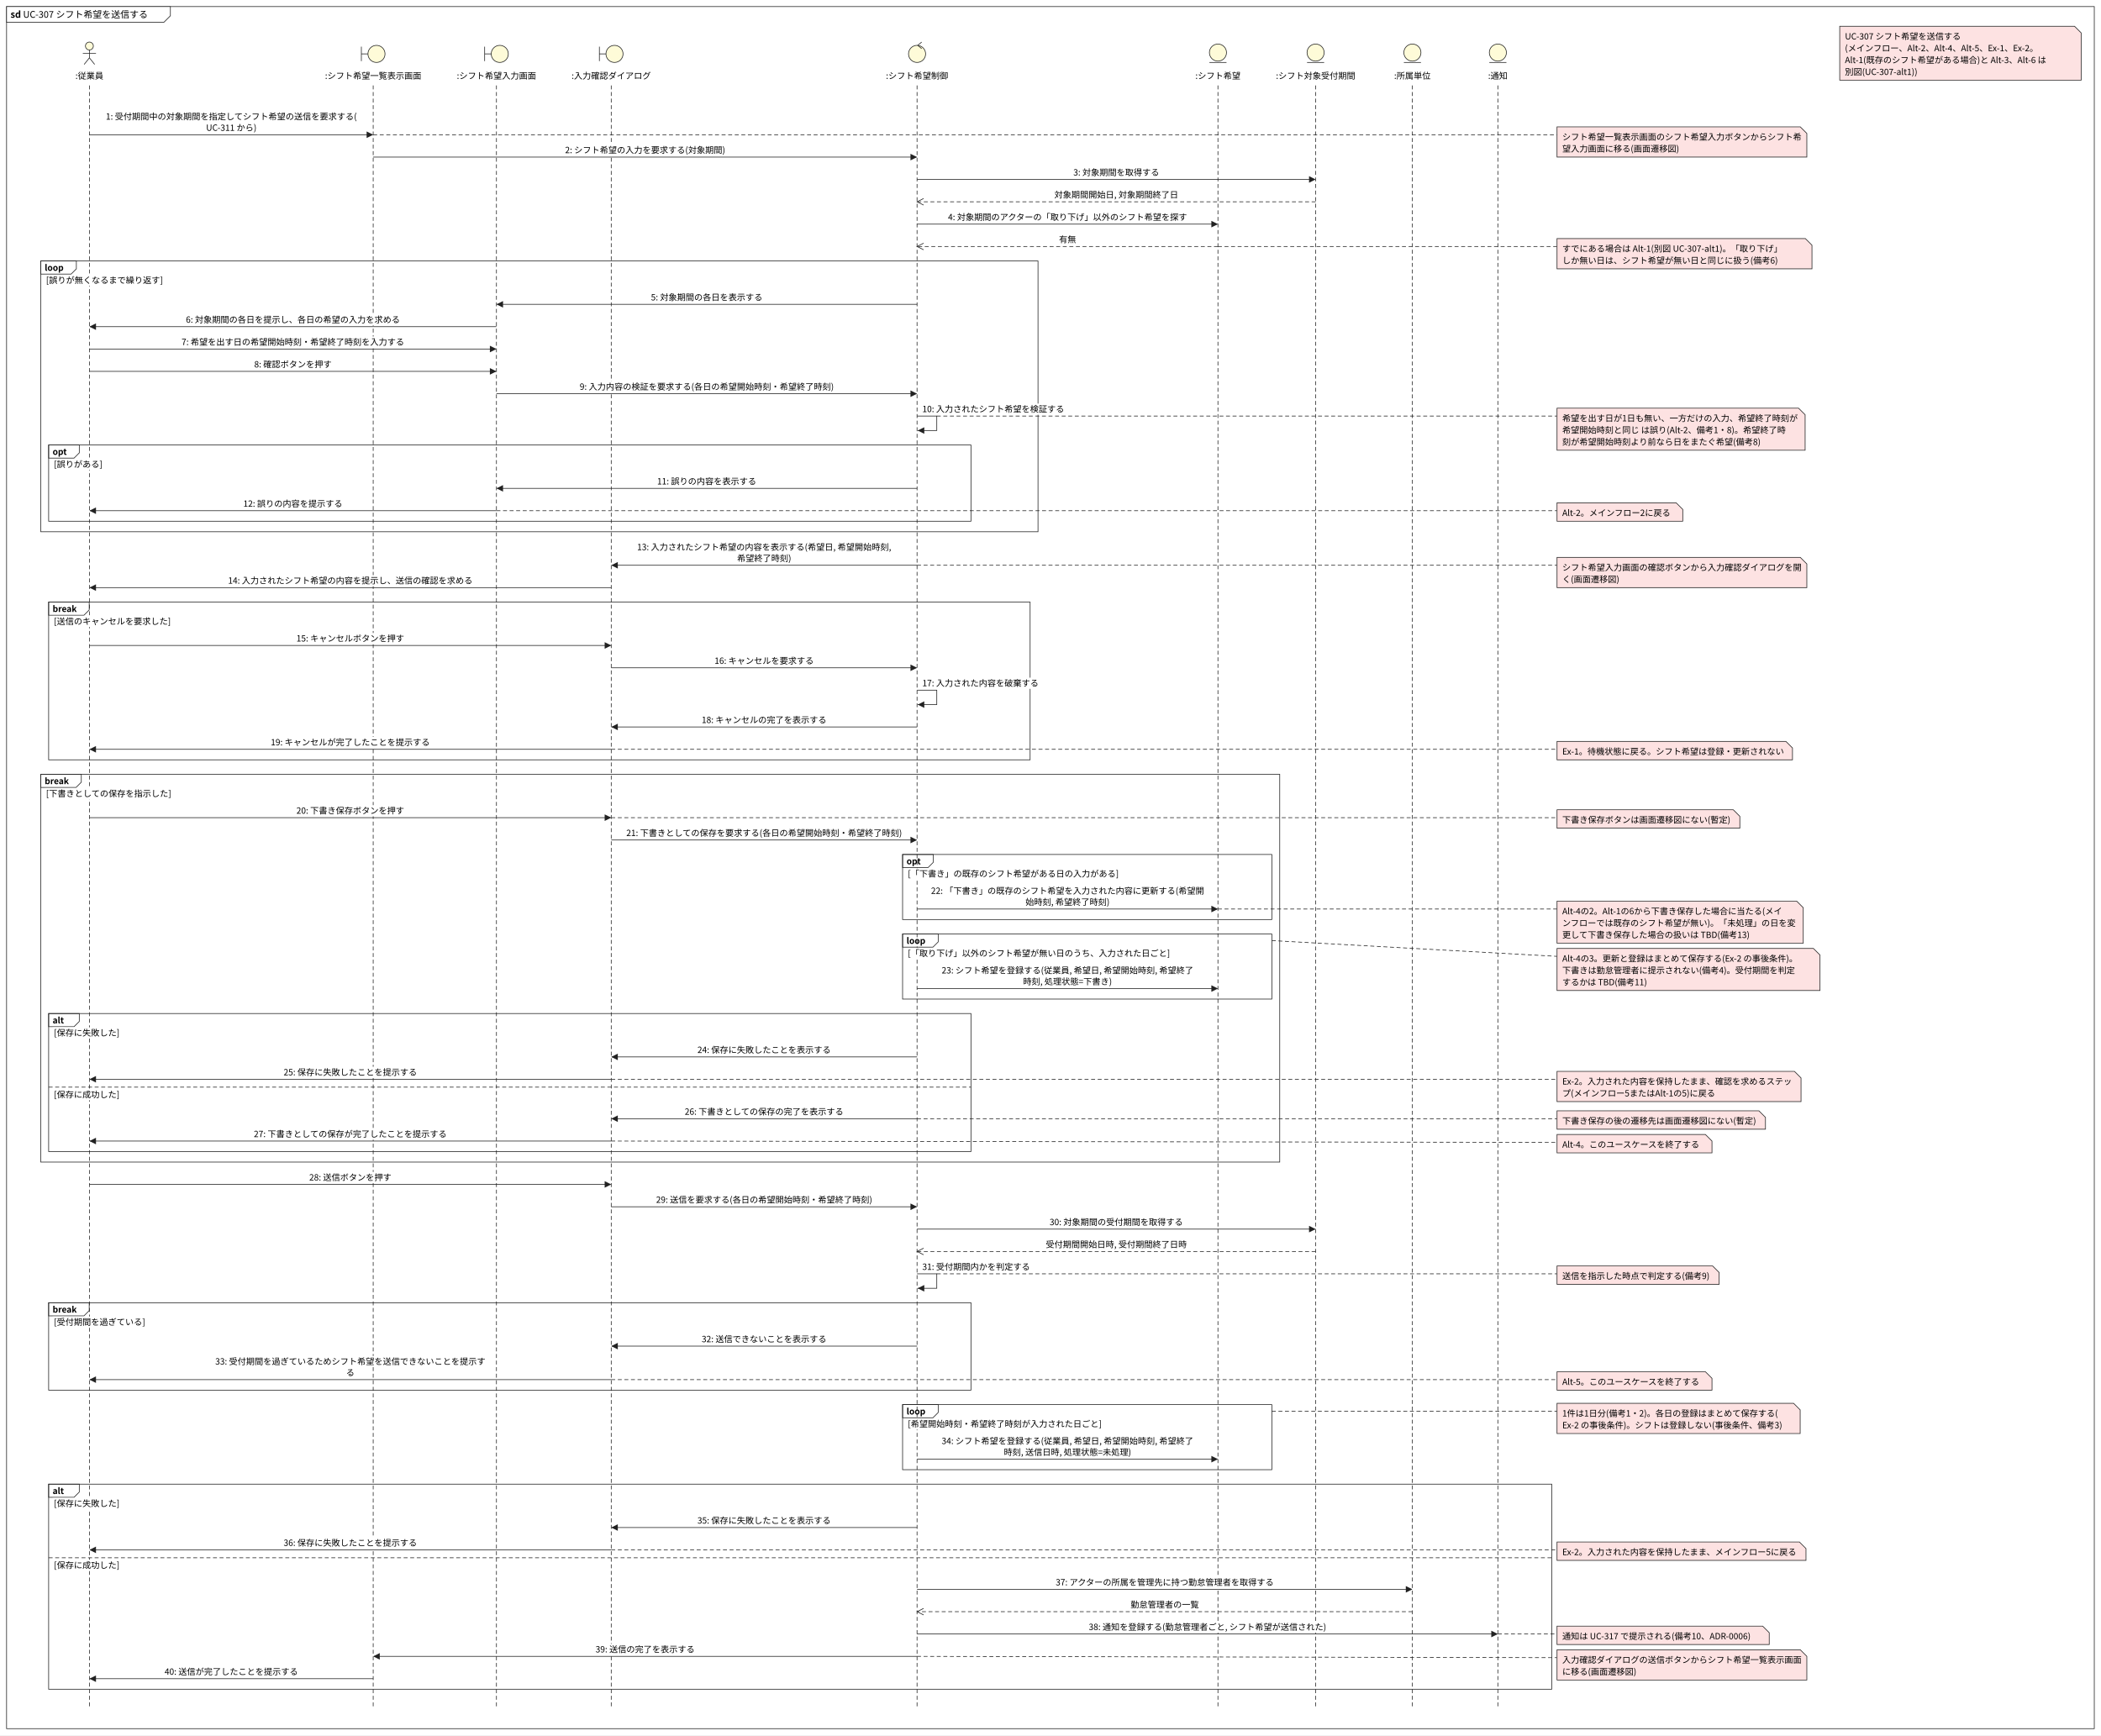
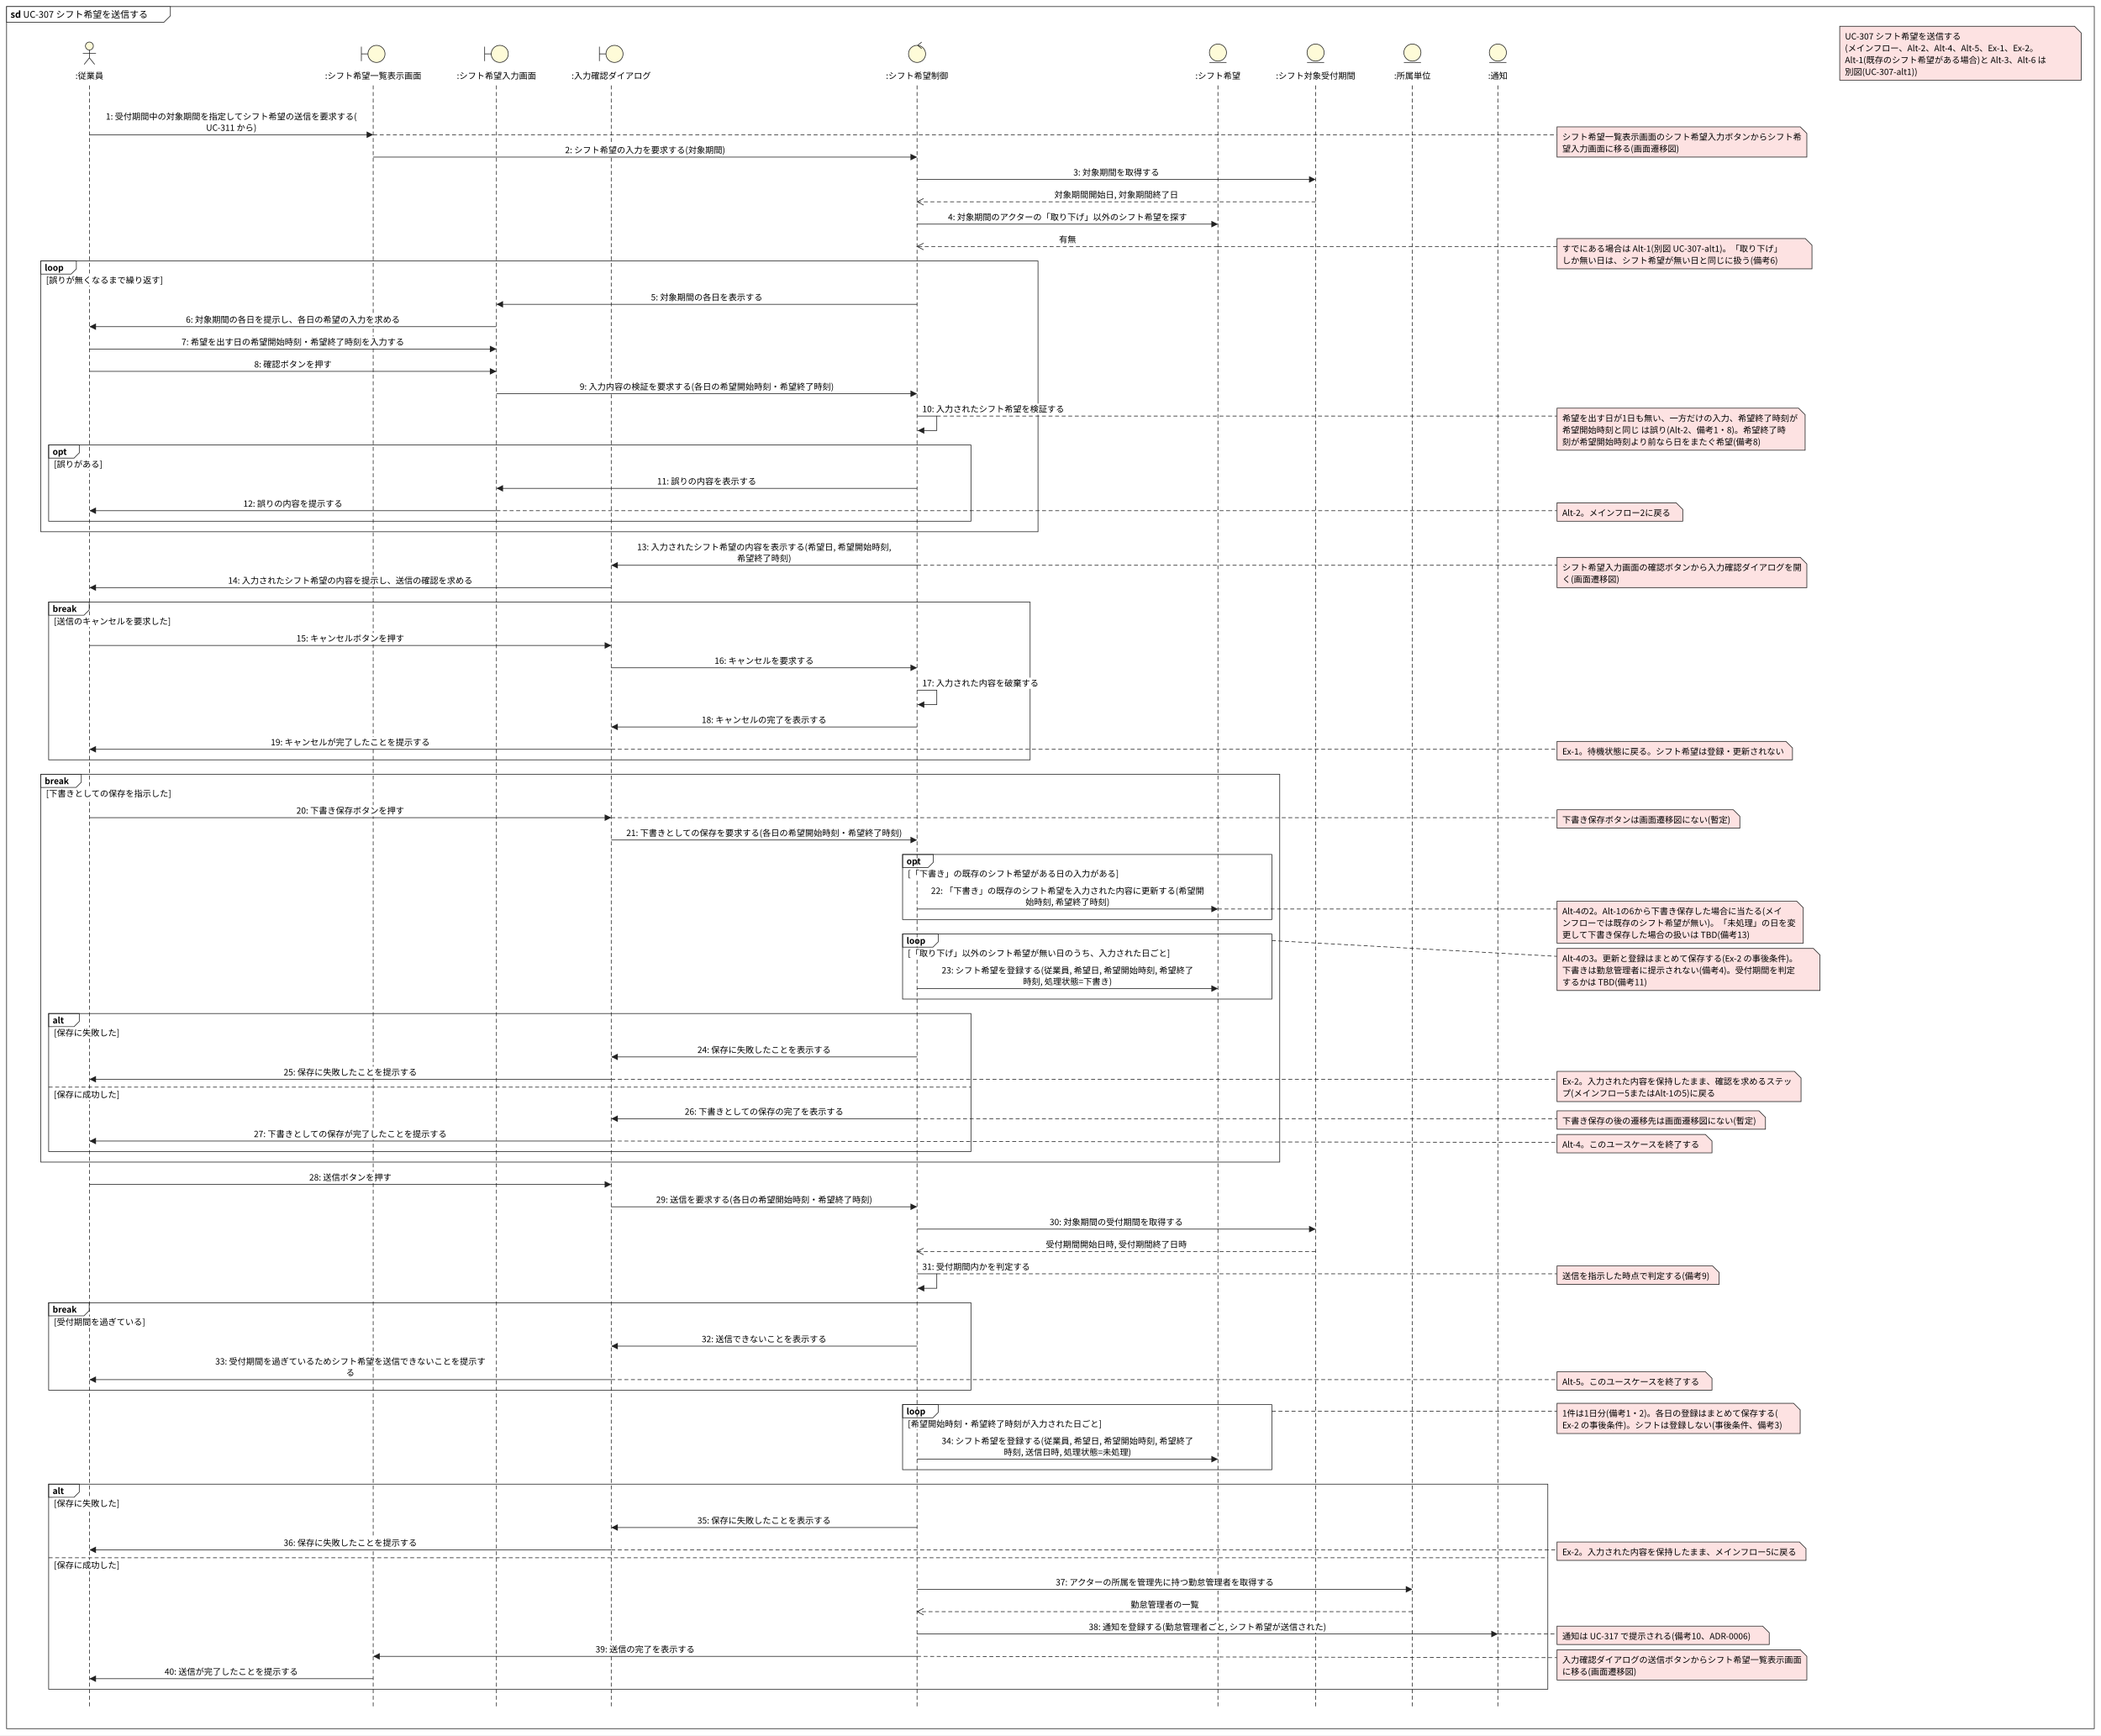
<svg xmlns="http://www.w3.org/2000/svg" width="3196" height="2640" viewBox="0 0 3196 2640" font-family="'Noto Sans CJK JP','Noto Sans JP','Hiragino Sans','Yu Gothic','Meiryo','IPAGothic',sans-serif">
  <rect width="100%" height="100%" fill="#fff" />
  <rect x="10" y="10" width="3175.8" height="2620.0" fill="none" stroke="#222" />
  <path d="M10 10 H259.2 V24 L249.2 34 H10 Z" fill="#fff" stroke="#222" />
  <line x1="136.0" y1="205.0" x2="566.7" y2="205.0" stroke="#222" stroke-width="1" />
  <polygon points="567.7,205.0 557.7,200.0 557.7,210.0" fill="#222" />
  <line x1="567.7" y1="205.0" x2="2368.5" y2="205.0" stroke="#222" stroke-width="1" stroke-dasharray="6 4" />
  <line x1="567.7" y1="239.0" x2="1394.0" y2="239.0" stroke="#222" stroke-width="1" />
  <polygon points="1395.0,239.0 1385.0,234.0 1385.0,244.0" fill="#222" />
  <line x1="1395.0" y1="273.0" x2="2000.3" y2="273.0" stroke="#222" stroke-width="1" />
  <polygon points="2001.3,273.0 1991.3,268.0 1991.3,278.0" fill="#222" />
  <line x1="2001.3" y1="307.0" x2="1396.0" y2="307.0" stroke="#222" stroke-width="1" stroke-dasharray="6 4" />
  <polyline points="1405.0,302.0 1395.0,307.0 1405.0,312.0" fill="none" stroke="#222" />
  <line x1="1395.0" y1="341.0" x2="1851.7" y2="341.0" stroke="#222" stroke-width="1" />
  <polygon points="1852.7,341.0 1842.7,336.0 1842.7,346.0" fill="#222" />
  <line x1="1852.7" y1="375.0" x2="1396.0" y2="375.0" stroke="#222" stroke-width="1" stroke-dasharray="6 4" />
  <polyline points="1405.0,370.0 1395.0,375.0 1405.0,380.0" fill="none" stroke="#222" />
  <line x1="1852.7" y1="375.0" x2="2368.5" y2="375.0" stroke="#222" stroke-width="1" stroke-dasharray="6 4" />
  <path d="M62 397 H116.16 V409 L108.16 417 H62 Z" fill="#fff" stroke="#222" />
  <line x1="1395.0" y1="463.0" x2="756.2" y2="463.0" stroke="#222" stroke-width="1" />
  <polygon points="755.2,463.0 765.2,458.0 765.2,468.0" fill="#222" />
  <line x1="755.2" y1="497.0" x2="137.0" y2="497.0" stroke="#222" stroke-width="1" />
  <polygon points="136.0,497.0 146.0,492.0 146.0,502.0" fill="#222" />
  <line x1="136.0" y1="531.0" x2="754.2" y2="531.0" stroke="#222" stroke-width="1" />
  <polygon points="755.2,531.0 745.2,526.0 745.2,536.0" fill="#222" />
  <line x1="136.0" y1="565.0" x2="754.2" y2="565.0" stroke="#222" stroke-width="1" />
  <polygon points="755.2,565.0 745.2,560.0 745.2,570.0" fill="#222" />
  <line x1="755.2" y1="599.0" x2="1394.0" y2="599.0" stroke="#222" stroke-width="1" />
  <polygon points="1395.0,599.0 1385.0,594.0 1385.0,604.0" fill="#222" />
  <polyline points="1395.02,633 1425.02,633 1425.02,655 1396.02,655" fill="none" stroke="#222" />
  <polygon points="1396.0,655.0 1406.0,650.0 1406.0,660.0" fill="#222" />
  <line x1="1425.0" y1="633.0" x2="2368.5" y2="633.0" stroke="#222" stroke-width="1" stroke-dasharray="6 4" />
  <path d="M74 677 H120.62 V689 L112.62 697 H74 Z" fill="#fff" stroke="#222" />
  <line x1="1395.0" y1="743.0" x2="756.2" y2="743.0" stroke="#222" stroke-width="1" />
  <polygon points="755.2,743.0 765.2,738.0 765.2,748.0" fill="#222" />
  <line x1="755.2" y1="777.0" x2="137.0" y2="777.0" stroke="#222" stroke-width="1" />
  <polygon points="136.0,777.0 146.0,772.0 146.0,782.0" fill="#222" />
  <line x1="755.2" y1="777.0" x2="2368.5" y2="777.0" stroke="#222" stroke-width="1" stroke-dasharray="6 4" />
  <rect x="74.0" y="677.0" width="1403.0" height="116.0" rx="0" fill="none" stroke="#222" />
  <rect x="62.0" y="397.0" width="1517.0" height="412.0" rx="0" fill="none" stroke="#222" />
  <line x1="1395.0" y1="860.0" x2="930.8" y2="860.0" stroke="#222" stroke-width="1" />
  <polygon points="929.8,860.0 939.8,855.0 939.8,865.0" fill="#222" />
  <line x1="1395.0" y1="860.0" x2="2368.5" y2="860.0" stroke="#222" stroke-width="1" stroke-dasharray="6 4" />
  <line x1="929.8" y1="894.0" x2="137.0" y2="894.0" stroke="#222" stroke-width="1" />
  <polygon points="136.0,894.0 146.0,889.0 146.0,899.0" fill="#222" />
  <path d="M74 916 H135.7 V928 L127.7 936 H74 Z" fill="#fff" stroke="#222" />
  <line x1="136.0" y1="982.0" x2="928.8" y2="982.0" stroke="#222" stroke-width="1" />
  <polygon points="929.8,982.0 919.8,977.0 919.8,987.0" fill="#222" />
  <line x1="929.8" y1="1016.0" x2="1394.0" y2="1016.0" stroke="#222" stroke-width="1" />
  <polygon points="1395.0,1016.0 1385.0,1011.0 1385.0,1021.0" fill="#222" />
  <polyline points="1395.02,1050 1425.02,1050 1425.02,1072 1396.02,1072" fill="none" stroke="#222" />
  <polygon points="1396.0,1072.0 1406.0,1067.0 1406.0,1077.0" fill="#222" />
  <line x1="1395.0" y1="1106.0" x2="930.8" y2="1106.0" stroke="#222" stroke-width="1" />
  <polygon points="929.8,1106.0 939.8,1101.0 939.8,1111.0" fill="#222" />
  <line x1="929.8" y1="1140.0" x2="137.0" y2="1140.0" stroke="#222" stroke-width="1" />
  <polygon points="136.0,1140.0 146.0,1135.0 146.0,1145.0" fill="#222" />
  <line x1="929.8" y1="1140.0" x2="2368.5" y2="1140.0" stroke="#222" stroke-width="1" stroke-dasharray="6 4" />
  <rect x="74.0" y="916.0" width="1493.0" height="240.0" rx="0" fill="none" stroke="#222" />
  <path d="M62 1178 H123.7 V1190 L115.7 1198 H62 Z" fill="#fff" stroke="#222" />
  <line x1="136.0" y1="1244.0" x2="928.8" y2="1244.0" stroke="#222" stroke-width="1" />
  <polygon points="929.8,1244.0 919.8,1239.0 919.8,1249.0" fill="#222" />
  <line x1="929.8" y1="1244.0" x2="2368.5" y2="1244.0" stroke="#222" stroke-width="1" stroke-dasharray="6 4" />
  <line x1="929.8" y1="1278.0" x2="1394.0" y2="1278.0" stroke="#222" stroke-width="1" />
  <polygon points="1395.0,1278.0 1385.0,1273.0 1385.0,1283.0" fill="#222" />
  <path d="M1373.02 1300 H1419.64 V1312 L1411.64 1320 H1373.02 Z" fill="#fff" stroke="#222" />
  <line x1="1395.0" y1="1383.0" x2="1851.7" y2="1383.0" stroke="#222" stroke-width="1" />
  <polygon points="1852.7,1383.0 1842.7,1378.0 1842.7,1388.0" fill="#222" />
  <line x1="1852.7" y1="1383.0" x2="2368.5" y2="1383.0" stroke="#222" stroke-width="1" stroke-dasharray="6 4" />
  <rect x="1373.0" y="1300.0" width="561.7" height="99.0" rx="0" fill="none" stroke="#222" />
  <path d="M1373.02 1421 H1427.18 V1433 L1419.18 1441 H1373.02 Z" fill="#fff" stroke="#222" />
  <line x1="1395.0" y1="1504.0" x2="1851.7" y2="1504.0" stroke="#222" stroke-width="1" />
  <polygon points="1852.7,1504.0 1842.7,1499.0 1842.7,1509.0" fill="#222" />
  <rect x="1373.0" y="1421.0" width="561.7" height="99.0" rx="0" fill="none" stroke="#222" />
  <line x1="1934.7" y1="1431.0" x2="2368.5" y2="1455.0" stroke="#222" stroke-width="1" stroke-dasharray="6 4" />
  <path d="M74 1542 H120.62 V1554 L112.62 1562 H74 Z" fill="#fff" stroke="#222" />
  <line x1="1395.0" y1="1608.0" x2="930.8" y2="1608.0" stroke="#222" stroke-width="1" />
  <polygon points="929.8,1608.0 939.8,1603.0 939.8,1613.0" fill="#222" />
  <line x1="929.8" y1="1642.0" x2="137.0" y2="1642.0" stroke="#222" stroke-width="1" />
  <polygon points="136.0,1642.0 146.0,1637.0 146.0,1647.0" fill="#222" />
  <line x1="929.8" y1="1642.0" x2="2368.5" y2="1642.0" stroke="#222" stroke-width="1" stroke-dasharray="6 4" />
  <line x1="1395.0" y1="1702.0" x2="930.8" y2="1702.0" stroke="#222" stroke-width="1" />
  <polygon points="929.8,1702.0 939.8,1697.0 939.8,1707.0" fill="#222" />
  <line x1="1395.0" y1="1702.0" x2="2368.5" y2="1702.0" stroke="#222" stroke-width="1" stroke-dasharray="6 4" />
  <line x1="929.8" y1="1736.0" x2="137.0" y2="1736.0" stroke="#222" stroke-width="1" />
  <polygon points="136.0,1736.0 146.0,1731.0 146.0,1741.0" fill="#222" />
  <line x1="929.8" y1="1736.0" x2="2368.5" y2="1738.0" stroke="#222" stroke-width="1" stroke-dasharray="6 4" />
  <rect x="74.0" y="1542.0" width="1403.0" height="210.0" rx="0" fill="none" stroke="#222" />
  <line x1="74.0" y1="1654.0" x2="1477.0" y2="1654.0" stroke="#222" stroke-width="1" stroke-dasharray="6 4" />
  <rect x="62.0" y="1178.0" width="1884.7" height="590.0" rx="0" fill="none" stroke="#222" />
  <line x1="136.0" y1="1802.0" x2="928.8" y2="1802.0" stroke="#222" stroke-width="1" />
  <polygon points="929.8,1802.0 919.8,1797.0 919.8,1807.0" fill="#222" />
  <line x1="929.8" y1="1836.0" x2="1394.0" y2="1836.0" stroke="#222" stroke-width="1" />
  <polygon points="1395.0,1836.0 1385.0,1831.0 1385.0,1841.0" fill="#222" />
  <line x1="1395.0" y1="1870.0" x2="2000.3" y2="1870.0" stroke="#222" stroke-width="1" />
  <polygon points="2001.3,1870.0 1991.3,1865.0 1991.3,1875.0" fill="#222" />
  <line x1="2001.3" y1="1904.0" x2="1396.0" y2="1904.0" stroke="#222" stroke-width="1" stroke-dasharray="6 4" />
  <polyline points="1405.0,1899.0 1395.0,1904.0 1405.0,1909.0" fill="none" stroke="#222" />
  <polyline points="1395.02,1938 1425.02,1938 1425.02,1960 1396.02,1960" fill="none" stroke="#222" />
  <polygon points="1396.0,1960.0 1406.0,1955.0 1406.0,1965.0" fill="#222" />
  <line x1="1425.0" y1="1938.0" x2="2368.5" y2="1938.0" stroke="#222" stroke-width="1" stroke-dasharray="6 4" />
  <path d="M74 1982 H135.7 V1994 L127.7 2002 H74 Z" fill="#fff" stroke="#222" />
  <line x1="1395.0" y1="2048.0" x2="930.8" y2="2048.0" stroke="#222" stroke-width="1" />
  <polygon points="929.8,2048.0 939.8,2043.0 939.8,2053.0" fill="#222" />
  <line x1="929.8" y1="2099.0" x2="137.0" y2="2099.0" stroke="#222" stroke-width="1" />
  <polygon points="136.0,2099.0 146.0,2094.0 146.0,2104.0" fill="#222" />
  <line x1="929.8" y1="2099.0" x2="2368.5" y2="2099.0" stroke="#222" stroke-width="1" stroke-dasharray="6 4" />
  <rect x="74.0" y="1982.0" width="1403.0" height="133.0" rx="0" fill="none" stroke="#222" />
  <path d="M1373.02 2137 H1427.18 V2149 L1419.18 2157 H1373.02 Z" fill="#fff" stroke="#222" />
  <line x1="1395.0" y1="2220.0" x2="1851.7" y2="2220.0" stroke="#222" stroke-width="1" />
  <polygon points="1852.7,2220.0 1842.7,2215.0 1842.7,2225.0" fill="#222" />
  <rect x="1373.0" y="2137.0" width="561.7" height="99.0" rx="0" fill="none" stroke="#222" />
  <line x1="1934.7" y1="2147.0" x2="2368.5" y2="2147.0" stroke="#222" stroke-width="1" stroke-dasharray="6 4" />
  <path d="M74 2258 H120.62 V2270 L112.62 2278 H74 Z" fill="#fff" stroke="#222" />
  <line x1="1395.0" y1="2324.0" x2="930.8" y2="2324.0" stroke="#222" stroke-width="1" />
  <polygon points="929.8,2324.0 939.8,2319.0 939.8,2329.0" fill="#222" />
  <line x1="929.8" y1="2358.0" x2="137.0" y2="2358.0" stroke="#222" stroke-width="1" />
  <polygon points="136.0,2358.0 146.0,2353.0 146.0,2363.0" fill="#222" />
  <line x1="929.8" y1="2358.0" x2="2368.5" y2="2358.0" stroke="#222" stroke-width="1" stroke-dasharray="6 4" />
  <line x1="1395.0" y1="2418.0" x2="2147.5" y2="2418.0" stroke="#222" stroke-width="1" />
  <polygon points="2148.5,2418.0 2138.5,2413.0 2138.5,2423.0" fill="#222" />
  <line x1="2148.5" y1="2452.0" x2="1396.0" y2="2452.0" stroke="#222" stroke-width="1" stroke-dasharray="6 4" />
  <polyline points="1405.0,2447.0 1395.0,2452.0 1405.0,2457.0" fill="none" stroke="#222" />
  <line x1="1395.0" y1="2486.0" x2="2277.5" y2="2486.0" stroke="#222" stroke-width="1" />
  <polygon points="2278.5,2486.0 2268.5,2481.0 2268.5,2491.0" fill="#222" />
  <line x1="2278.5" y1="2486.0" x2="2368.5" y2="2486.0" stroke="#222" stroke-width="1" stroke-dasharray="6 4" />
  <line x1="1395.0" y1="2520.0" x2="568.7" y2="2520.0" stroke="#222" stroke-width="1" />
  <polygon points="567.7,2520.0 577.7,2515.0 577.7,2525.0" fill="#222" />
  <line x1="1395.0" y1="2520.0" x2="2368.5" y2="2522.0" stroke="#222" stroke-width="1" stroke-dasharray="6 4" />
  <line x1="567.7" y1="2554.0" x2="137.0" y2="2554.0" stroke="#222" stroke-width="1" />
  <polygon points="136.0,2554.0 146.0,2549.0 146.0,2559.0" fill="#222" />
-   <rect x="74.0" y="2258.0" width="2286.5" height="312.0" rx="0" fill="none" stroke="#222" />
-   <line x1="74.0" y1="2370.0" x2="2360.5" y2="2370.0" stroke="#222" stroke-width="1" stroke-dasharray="6 4" />
+   <rect x="74.0" y="2258.0" width="2280.5" height="312.0" rx="0" fill="none" stroke="#222" />
+   <line x1="74.0" y1="2370.0" x2="2354.5" y2="2370.0" stroke="#222" stroke-width="1" stroke-dasharray="6 4" />
  <circle cx="136" cy="70" r="6" fill="#fefbd8" stroke="#222" />
  <path d="M136 76 V88 M126 81 H146 M136 88 L128 98 M136 88 L144 98" fill="none" stroke="#222" />
  <line x1="136.0" y1="130.0" x2="136.0" y2="2600.0" stroke="#222" stroke-width="1" stroke-dasharray="6 4" />
  <circle cx="572.7" cy="82" r="13" fill="#fefbd8" stroke="#222" />
  <path d="M559.7 82 H549.7 M549.7 71 V93" fill="none" stroke="#222" />
  <line x1="567.7" y1="130.0" x2="567.7" y2="2600.0" stroke="#222" stroke-width="1" stroke-dasharray="6 4" />
  <circle cx="760.24" cy="82" r="13" fill="#fefbd8" stroke="#222" />
  <path d="M747.24 82 H737.24 M737.24 71 V93" fill="none" stroke="#222" />
  <line x1="755.2" y1="130.0" x2="755.2" y2="2600.0" stroke="#222" stroke-width="1" stroke-dasharray="6 4" />
  <circle cx="934.78" cy="82" r="13" fill="#fefbd8" stroke="#222" />
  <path d="M921.78 82 H911.78 M911.78 71 V93" fill="none" stroke="#222" />
  <line x1="929.8" y1="130.0" x2="929.8" y2="2600.0" stroke="#222" stroke-width="1" stroke-dasharray="6 4" />
  <circle cx="1395.02" cy="82" r="13" fill="#fefbd8" stroke="#222" />
  <path d="M1396.02 69 l6 -5 M1396.02 69 l6 5" fill="none" stroke="#222" />
  <line x1="1395.0" y1="130.0" x2="1395.0" y2="2600.0" stroke="#222" stroke-width="1" stroke-dasharray="6 4" />
  <circle cx="1852.72" cy="80" r="13" fill="#fefbd8" stroke="#222" />
  <path d="M1839.72 95 H1865.72" fill="none" stroke="#222" />
  <line x1="1852.7" y1="130.0" x2="1852.7" y2="2600.0" stroke="#222" stroke-width="1" stroke-dasharray="6 4" />
  <circle cx="2001.26" cy="80" r="13" fill="#fefbd8" stroke="#222" />
  <path d="M1988.26 95 H2014.26" fill="none" stroke="#222" />
  <line x1="2001.3" y1="130.0" x2="2001.3" y2="2600.0" stroke="#222" stroke-width="1" stroke-dasharray="6 4" />
  <circle cx="2148.53" cy="80" r="13" fill="#fefbd8" stroke="#222" />
  <path d="M2135.53 95 H2161.53" fill="none" stroke="#222" />
  <line x1="2148.5" y1="130.0" x2="2148.5" y2="2600.0" stroke="#222" stroke-width="1" stroke-dasharray="6 4" />
  <circle cx="2278.53" cy="80" r="13" fill="#fefbd8" stroke="#222" />
  <path d="M2265.53 95 H2291.53" fill="none" stroke="#222" />
  <line x1="2278.5" y1="130.0" x2="2278.5" y2="2600.0" stroke="#222" stroke-width="1" stroke-dasharray="6 4" />
  <rect x="152.8" y="169.0" width="398.2" height="17.0" fill="#fff" />
  <text x="351.9" y="182.0" font-size="13" text-anchor="middle">1: 受付期間中の対象期間を指定してシフト希望の送信を要求する(</text>
  <rect x="306.7" y="186.0" width="90.3" height="17.0" fill="#fff" />
  <text x="351.9" y="199.0" font-size="13" text-anchor="middle">UC-311 から)</text>
  <rect x="850.0" y="220.0" width="262.7" height="17.0" fill="#fff" />
  <text x="981.4" y="233.0" font-size="13" text-anchor="middle">2: シフト希望の入力を要求する(対象期間)</text>
  <rect x="1626.3" y="254.0" width="143.6" height="17.0" fill="#fff" />
  <text x="1698.1" y="267.0" font-size="13" text-anchor="middle">3: 対象期間を取得する</text>
  <rect x="1597.6" y="288.0" width="201.1" height="17.0" fill="#fff" />
  <text x="1698.1" y="301.0" font-size="13" text-anchor="middle">対象期間開始日, 対象期間終了日</text>
  <rect x="1435.1" y="322.0" width="377.6" height="17.0" fill="#fff" />
  <text x="1623.9" y="335.0" font-size="13" text-anchor="middle">4: 対象期間のアクターの「取り下げ」以外のシフト希望を探す</text>
  <rect x="1608.9" y="356.0" width="30.0" height="17.0" fill="#fff" />
  <text x="1623.9" y="369.0" font-size="13" text-anchor="middle">有無</text>
  <text x="68.0" y="412.0" font-size="13" text-anchor="start" font-weight="bold">loop</text>
  <rect x="68.0" y="418.0" width="188.1" height="17.0" fill="#fff" />
  <text x="70.0" y="431.0" font-size="13" text-anchor="start">[誤りが無くなるまで繰り返す]</text>
  <rect x="983.8" y="444.0" width="182.6" height="17.0" fill="#fff" />
  <text x="1075.1" y="457.0" font-size="13" text-anchor="middle">5: 対象期間の各日を表示する</text>
  <rect x="276.3" y="478.0" width="338.6" height="17.0" fill="#fff" />
  <text x="445.6" y="491.0" font-size="13" text-anchor="middle">6: 対象期間の各日を提示し、各日の希望の入力を求める</text>
  <rect x="269.8" y="512.0" width="351.6" height="17.0" fill="#fff" />
  <text x="445.6" y="525.0" font-size="13" text-anchor="middle">7: 希望を出す日の希望開始時刻・希望終了時刻を入力する</text>
  <rect x="380.3" y="546.0" width="130.6" height="17.0" fill="#fff" />
  <text x="445.6" y="559.0" font-size="13" text-anchor="middle">8: 確認ボタンを押す</text>
  <rect x="872.3" y="580.0" width="405.7" height="17.0" fill="#fff" />
  <text x="1075.1" y="593.0" font-size="13" text-anchor="middle">9: 入力内容の検証を要求する(各日の希望開始時刻・希望終了時刻)</text>
  <rect x="1401.0" y="614.0" width="229.2" height="17.0" fill="#fff" />
  <text x="1403.0" y="627.0" font-size="13" text-anchor="start">10: 入力されたシフト希望を検証する</text>
  <text x="80.0" y="692.0" font-size="13" text-anchor="start" font-weight="bold">opt</text>
  <rect x="80.0" y="698.0" width="84.1" height="17.0" fill="#fff" />
  <text x="82.0" y="711.0" font-size="13" text-anchor="start">[誤りがある]</text>
  <rect x="993.1" y="724.0" width="164.2" height="17.0" fill="#fff" />
  <text x="1075.1" y="737.0" font-size="13" text-anchor="middle">11: 誤りの内容を表示する</text>
  <rect x="363.5" y="758.0" width="164.2" height="17.0" fill="#fff" />
  <text x="445.6" y="771.0" font-size="13" text-anchor="middle">12: 誤りの内容を提示する</text>
  <rect x="951.0" y="824.0" width="422.9" height="17.0" fill="#fff" />
  <text x="1162.4" y="837.0" font-size="13" text-anchor="middle">13: 入力されたシフト希望の内容を表示する(希望日, 希望開始時刻, </text>
  <rect x="1117.6" y="841.0" width="89.5" height="17.0" fill="#fff" />
  <text x="1162.4" y="854.0" font-size="13" text-anchor="middle">希望終了時刻)</text>
  <rect x="340.3" y="875.0" width="385.2" height="17.0" fill="#fff" />
  <text x="532.9" y="888.0" font-size="13" text-anchor="middle">14: 入力されたシフト希望の内容を提示し、送信の確認を求める</text>
  <text x="80.0" y="931.0" font-size="13" text-anchor="start" font-weight="bold">break</text>
  <rect x="80.0" y="937.0" width="188.1" height="17.0" fill="#fff" />
  <text x="82.0" y="950.0" font-size="13" text-anchor="start">[送信のキャンセルを要求した]</text>
  <rect x="444.3" y="963.0" width="177.2" height="17.0" fill="#fff" />
  <text x="532.9" y="976.0" font-size="13" text-anchor="middle">15: キャンセルボタンを押す</text>
  <rect x="1080.3" y="997.0" width="164.2" height="17.0" fill="#fff" />
  <text x="1162.4" y="1010.0" font-size="13" text-anchor="middle">16: キャンセルを要求する</text>
  <rect x="1401.0" y="1031.0" width="190.2" height="17.0" fill="#fff" />
  <text x="1403.0" y="1044.0" font-size="13" text-anchor="start">17: 入力された内容を破棄する</text>
  <rect x="1060.8" y="1087.0" width="203.2" height="17.0" fill="#fff" />
  <text x="1162.4" y="1100.0" font-size="13" text-anchor="middle">18: キャンセルの完了を表示する</text>
  <rect x="405.3" y="1121.0" width="255.2" height="17.0" fill="#fff" />
  <text x="532.9" y="1134.0" font-size="13" text-anchor="middle">19: キャンセルが完了したことを提示する</text>
  <text x="68.0" y="1193.0" font-size="13" text-anchor="start" font-weight="bold">break</text>
  <rect x="68.0" y="1199.0" width="201.1" height="17.0" fill="#fff" />
  <text x="70.0" y="1212.0" font-size="13" text-anchor="start">[下書きとしての保存を指示した]</text>
  <rect x="444.3" y="1225.0" width="177.2" height="17.0" fill="#fff" />
  <text x="532.9" y="1238.0" font-size="13" text-anchor="middle">20: 下書き保存ボタンを押す</text>
  <rect x="942.8" y="1259.0" width="439.2" height="17.0" fill="#fff" />
  <text x="1162.4" y="1272.0" font-size="13" text-anchor="middle">21: 下書きとしての保存を要求する(各日の希望開始時刻・希望終了時刻)</text>
  <text x="1379.0" y="1315.0" font-size="13" text-anchor="start" font-weight="bold">opt</text>
  <rect x="1379.0" y="1321.0" width="331.1" height="17.0" fill="#fff" />
  <text x="1381.0" y="1334.0" font-size="13" text-anchor="start">[「下書き」の既存のシフト希望がある日の入力がある]</text>
  <rect x="1408.0" y="1347.0" width="431.7" height="17.0" fill="#fff" />
  <text x="1623.9" y="1360.0" font-size="13" text-anchor="middle">22: 「下書き」の既存のシフト希望を入力された内容に更新する(希望開</text>
  <rect x="1552.1" y="1364.0" width="143.6" height="17.0" fill="#fff" />
  <text x="1623.9" y="1377.0" font-size="13" text-anchor="middle">始時刻, 希望終了時刻)</text>
  <text x="1379.0" y="1436.0" font-size="13" text-anchor="start" font-weight="bold">loop</text>
  <rect x="1379.0" y="1442.0" width="409.1" height="17.0" fill="#fff" />
  <text x="1381.0" y="1455.0" font-size="13" text-anchor="start">[「取り下げ」以外のシフト希望が無い日のうち、入力された日ごと]</text>
  <rect x="1411.4" y="1468.0" width="424.9" height="17.0" fill="#fff" />
  <text x="1623.9" y="1481.0" font-size="13" text-anchor="middle">23: シフト希望を登録する(従業員, 希望日, 希望開始時刻, 希望終了</text>
  <rect x="1548.3" y="1485.0" width="151.2" height="17.0" fill="#fff" />
  <text x="1623.9" y="1498.0" font-size="13" text-anchor="middle">時刻, 処理状態=下書き)</text>
  <text x="80.0" y="1557.0" font-size="13" text-anchor="start" font-weight="bold">alt</text>
  <rect x="80.0" y="1563.0" width="110.1" height="17.0" fill="#fff" />
  <text x="82.0" y="1576.0" font-size="13" text-anchor="start">[保存に失敗した]</text>
  <rect x="1054.3" y="1589.0" width="216.2" height="17.0" fill="#fff" />
  <text x="1162.4" y="1602.0" font-size="13" text-anchor="middle">24: 保存に失敗したことを表示する</text>
  <rect x="424.8" y="1623.0" width="216.2" height="17.0" fill="#fff" />
  <text x="532.9" y="1636.0" font-size="13" text-anchor="middle">25: 保存に失敗したことを提示する</text>
  <rect x="80.0" y="1657.0" width="110.1" height="17.0" fill="#fff" />
  <text x="82.0" y="1670.0" font-size="13" text-anchor="start">[保存に成功した]</text>
  <rect x="1034.8" y="1683.0" width="255.2" height="17.0" fill="#fff" />
  <text x="1162.4" y="1696.0" font-size="13" text-anchor="middle">26: 下書きとしての保存の完了を表示する</text>
  <rect x="379.3" y="1717.0" width="307.2" height="17.0" fill="#fff" />
  <text x="532.9" y="1730.0" font-size="13" text-anchor="middle">27: 下書きとしての保存が完了したことを提示する</text>
  <rect x="463.8" y="1783.0" width="138.2" height="17.0" fill="#fff" />
  <text x="532.9" y="1796.0" font-size="13" text-anchor="middle">28: 送信ボタンを押す</text>
  <rect x="988.3" y="1817.0" width="348.2" height="17.0" fill="#fff" />
  <text x="1162.4" y="1830.0" font-size="13" text-anchor="middle">29: 送信を要求する(各日の希望開始時刻・希望終了時刻)</text>
  <rect x="1590.1" y="1851.0" width="216.2" height="17.0" fill="#fff" />
  <text x="1698.1" y="1864.0" font-size="13" text-anchor="middle">30: 対象期間の受付期間を取得する</text>
  <rect x="1584.6" y="1885.0" width="227.1" height="17.0" fill="#fff" />
  <text x="1698.1" y="1898.0" font-size="13" text-anchor="middle">受付期間開始日時, 受付期間終了日時</text>
  <rect x="1401.0" y="1919.0" width="177.2" height="17.0" fill="#fff" />
  <text x="1403.0" y="1932.0" font-size="13" text-anchor="start">31: 受付期間内かを判定する</text>
  <text x="80.0" y="1997.0" font-size="13" text-anchor="start" font-weight="bold">break</text>
  <rect x="80.0" y="2003.0" width="149.1" height="17.0" fill="#fff" />
  <text x="82.0" y="2016.0" font-size="13" text-anchor="start">[受付期間を過ぎている]</text>
  <rect x="1060.8" y="2029.0" width="203.2" height="17.0" fill="#fff" />
  <text x="1162.4" y="2042.0" font-size="13" text-anchor="middle">32: 送信できないことを表示する</text>
  <rect x="320.8" y="2063.0" width="424.2" height="17.0" fill="#fff" />
  <text x="532.9" y="2076.0" font-size="13" text-anchor="middle">33: 受付期間を過ぎているためシフト希望を送信できないことを提示す</text>
  <rect x="524.4" y="2080.0" width="17.0" height="17.0" fill="#fff" />
  <text x="532.9" y="2093.0" font-size="13" text-anchor="middle">る</text>
  <text x="1379.0" y="2152.0" font-size="13" text-anchor="start" font-weight="bold">loop</text>
  <rect x="1379.0" y="2158.0" width="305.1" height="17.0" fill="#fff" />
  <text x="1381.0" y="2171.0" font-size="13" text-anchor="start">[希望開始時刻・希望終了時刻が入力された日ごと]</text>
  <rect x="1411.4" y="2184.0" width="424.9" height="17.0" fill="#fff" />
  <text x="1623.9" y="2197.0" font-size="13" text-anchor="middle">34: シフト希望を登録する(従業員, 希望日, 希望開始時刻, 希望終了</text>
  <rect x="1514.8" y="2201.0" width="218.2" height="17.0" fill="#fff" />
  <text x="1623.9" y="2214.0" font-size="13" text-anchor="middle">時刻, 送信日時, 処理状態=未処理)</text>
  <text x="80.0" y="2273.0" font-size="13" text-anchor="start" font-weight="bold">alt</text>
  <rect x="80.0" y="2279.0" width="110.1" height="17.0" fill="#fff" />
  <text x="82.0" y="2292.0" font-size="13" text-anchor="start">[保存に失敗した]</text>
  <rect x="1054.3" y="2305.0" width="216.2" height="17.0" fill="#fff" />
  <text x="1162.4" y="2318.0" font-size="13" text-anchor="middle">35: 保存に失敗したことを表示する</text>
  <rect x="424.8" y="2339.0" width="216.2" height="17.0" fill="#fff" />
  <text x="532.9" y="2352.0" font-size="13" text-anchor="middle">36: 保存に失敗したことを提示する</text>
  <rect x="80.0" y="2373.0" width="110.1" height="17.0" fill="#fff" />
  <text x="82.0" y="2386.0" font-size="13" text-anchor="start">[保存に成功した]</text>
  <rect x="1598.7" y="2399.0" width="346.2" height="17.0" fill="#fff" />
  <text x="1771.8" y="2412.0" font-size="13" text-anchor="middle">37: アクターの所属を管理先に持つ勤怠管理者を取得する</text>
  <rect x="1717.8" y="2433.0" width="108.0" height="17.0" fill="#fff" />
  <text x="1771.8" y="2446.0" font-size="13" text-anchor="middle">勤怠管理者の一覧</text>
  <rect x="1642.1" y="2467.0" width="389.3" height="17.0" fill="#fff" />
  <text x="1836.8" y="2480.0" font-size="13" text-anchor="middle">38: 通知を登録する(勤怠管理者ごと, シフト希望が送信された)</text>
  <rect x="899.3" y="2501.0" width="164.2" height="17.0" fill="#fff" />
  <text x="981.4" y="2514.0" font-size="13" text-anchor="middle">39: 送信の完了を表示する</text>
  <rect x="243.8" y="2535.0" width="216.2" height="17.0" fill="#fff" />
  <text x="351.9" y="2548.0" font-size="13" text-anchor="middle">40: 送信が完了したことを提示する</text>
  <text x="136.0" y="120.0" font-size="13" text-anchor="middle">:従業員</text>
  <text x="567.7" y="120.0" font-size="13" text-anchor="middle">:シフト希望一覧表示画面</text>
  <text x="755.2" y="120.0" font-size="13" text-anchor="middle">:シフト希望入力画面</text>
  <text x="929.8" y="120.0" font-size="13" text-anchor="middle">:入力確認ダイアログ</text>
  <text x="1395.0" y="120.0" font-size="13" text-anchor="middle">:シフト希望制御</text>
  <text x="1852.7" y="120.0" font-size="13" text-anchor="middle">:シフト希望</text>
  <text x="2001.3" y="120.0" font-size="13" text-anchor="middle">:シフト対象受付期間</text>
  <text x="2148.5" y="120.0" font-size="13" text-anchor="middle">:所属単位</text>
  <text x="2278.5" y="120.0" font-size="13" text-anchor="middle">:通知</text>
  <path d="M2368.53 193 H2738.53 L2748.53 203 V239 H2368.53 Z" fill="#fde2e2" stroke="#222" />
  <text x="2376.5" y="213.0" font-size="13" text-anchor="start">シフト希望一覧表示画面のシフト希望入力ボタンからシフト希</text>
  <text x="2376.5" y="231.0" font-size="13" text-anchor="start">望入力画面に移る(画面遷移図)</text>
  <path d="M2368.53 363 H2746.33 L2756.33 373 V409 H2368.53 Z" fill="#fde2e2" stroke="#222" />
  <text x="2376.5" y="383.0" font-size="13" text-anchor="start">すでにある場合は Alt-1(別図 UC-307-alt1)。「取り下げ」</text>
  <text x="2376.5" y="401.0" font-size="13" text-anchor="start">しか無い日は、シフト希望が無い日と同じに扱う(備考6)</text>
  <path d="M2368.53 621 H2735.93 L2745.93 631 V685 H2368.53 Z" fill="#fde2e2" stroke="#222" />
  <text x="2376.5" y="641.0" font-size="13" text-anchor="start">希望を出す日が1日も無い、一方だけの入力、希望終了時刻が</text>
  <text x="2376.5" y="659.0" font-size="13" text-anchor="start">希望開始時刻と同じ は誤り(Alt-2、備考1・8)。希望終了時</text>
  <text x="2376.5" y="677.0" font-size="13" text-anchor="start">刻が希望開始時刻より前なら日をまたぐ希望(備考8)</text>
  <path d="M2368.53 765 H2549.77 L2559.77 775 V793 H2368.53 Z" fill="#fde2e2" stroke="#222" />
  <text x="2376.5" y="785.0" font-size="13" text-anchor="start">Alt-2。メインフロー2に戻る</text>
  <path d="M2368.53 848 H2738.53 L2748.53 858 V894 H2368.53 Z" fill="#fde2e2" stroke="#222" />
  <text x="2376.5" y="868.0" font-size="13" text-anchor="start">シフト希望入力画面の確認ボタンから入力確認ダイアログを開</text>
  <text x="2376.5" y="886.0" font-size="13" text-anchor="start">く(画面遷移図)</text>
  <path d="M2368.53 1128 H2716.69 L2726.69 1138 V1156 H2368.53 Z" fill="#fde2e2" stroke="#222" />
  <text x="2376.5" y="1148.0" font-size="13" text-anchor="start">Ex-1。待機状態に戻る。シフト希望は登録・更新されない</text>
  <path d="M2368.53 1232 H2636.61 L2646.61 1242 V1260 H2368.53 Z" fill="#fde2e2" stroke="#222" />
  <text x="2376.5" y="1252.0" font-size="13" text-anchor="start">下書き保存ボタンは画面遷移図にない(暫定)</text>
  <path d="M2368.53 1371 H2733.07 L2743.07 1381 V1435 H2368.53 Z" fill="#fde2e2" stroke="#222" />
  <text x="2376.5" y="1391.0" font-size="13" text-anchor="start">Alt-4の2。Alt-1の6から下書き保存した場合に当たる(メイ</text>
  <text x="2376.5" y="1409.0" font-size="13" text-anchor="start">ンフローでは既存のシフト希望が無い)。「未処理」の日を変</text>
  <text x="2376.5" y="1427.0" font-size="13" text-anchor="start">更して下書き保存した場合の扱いは TBD(備考13)</text>
  <path d="M2368.53 1443 H2758.55 L2768.55 1453 V1507 H2368.53 Z" fill="#fde2e2" stroke="#222" />
  <text x="2376.5" y="1463.0" font-size="13" text-anchor="start">Alt-4の3。更新と登録はまとめて保存する(Ex-2 の事後条件)。</text>
  <text x="2376.5" y="1481.0" font-size="13" text-anchor="start">下書きは勤怠管理者に提示されない(備考4)。受付期間を判定</text>
  <text x="2376.5" y="1499.0" font-size="13" text-anchor="start">するかは TBD(備考11)</text>
  <path d="M2368.53 1630 H2729.69 L2739.69 1640 V1676 H2368.53 Z" fill="#fde2e2" stroke="#222" />
  <text x="2376.5" y="1650.0" font-size="13" text-anchor="start">Ex-2。入力された内容を保持したまま、確認を求めるステッ</text>
  <text x="2376.5" y="1668.0" font-size="13" text-anchor="start">プ(メインフロー5またはAlt-1の5)に戻る</text>
  <path d="M2368.53 1690 H2675.61 L2685.61 1700 V1718 H2368.53 Z" fill="#fde2e2" stroke="#222" />
  <text x="2376.5" y="1710.0" font-size="13" text-anchor="start">下書き保存の後の遷移先は画面遷移図にない(暫定)</text>
  <path d="M2368.53 1726 H2594.23 L2604.23 1736 V1754 H2368.53 Z" fill="#fde2e2" stroke="#222" />
  <text x="2376.5" y="1746.0" font-size="13" text-anchor="start">Alt-4。このユースケースを終了する</text>
  <path d="M2368.53 1926 H2605.15 L2615.15 1936 V1954 H2368.53 Z" fill="#fde2e2" stroke="#222" />
  <text x="2376.5" y="1946.0" font-size="13" text-anchor="start">送信を指示した時点で判定する(備考9)</text>
  <path d="M2368.53 2087 H2594.23 L2604.23 2097 V2115 H2368.53 Z" fill="#fde2e2" stroke="#222" />
  <text x="2376.5" y="2107.0" font-size="13" text-anchor="start">Alt-5。このユースケースを終了する</text>
  <path d="M2368.53 2135 H2728.39 L2738.39 2145 V2181 H2368.53 Z" fill="#fde2e2" stroke="#222" />
  <text x="2376.5" y="2155.0" font-size="13" text-anchor="start">1件は1日分(備考1・2)。各日の登録はまとめて保存する(</text>
  <text x="2376.5" y="2173.0" font-size="13" text-anchor="start">Ex-2 の事後条件)。シフトは登録しない(事後条件、備考3)</text>
  <path d="M2368.53 2346 H2737.23 L2747.23 2356 V2374 H2368.53 Z" fill="#fde2e2" stroke="#222" />
  <text x="2376.5" y="2366.0" font-size="13" text-anchor="start">Ex-2。入力された内容を保持したまま、メインフロー5に戻る</text>
  <path d="M2368.53 2474 H2681.33 L2691.33 2484 V2502 H2368.53 Z" fill="#fde2e2" stroke="#222" />
  <text x="2376.5" y="2494.0" font-size="13" text-anchor="start">通知は UC-317 で提示される(備考10、ADR-0006)</text>
  <path d="M2368.53 2510 H2738.53 L2748.53 2520 V2556 H2368.53 Z" fill="#fde2e2" stroke="#222" />
  <text x="2376.5" y="2530.0" font-size="13" text-anchor="start">入力確認ダイアログの送信ボタンからシフト希望一覧表示画面</text>
  <text x="2376.5" y="2548.0" font-size="13" text-anchor="start">に移る(画面遷移図)</text>
  <path d="M2798.55 40 H3155.81 L3165.81 50 V122 H2798.55 Z" fill="#fde2e2" stroke="#222" />
  <text x="2806.5" y="60.0" font-size="13" text-anchor="start">UC-307 シフト希望を送信する</text>
  <text x="2806.5" y="78.0" font-size="13" text-anchor="start">(メインフロー、Alt-2、Alt-4、Alt-5、Ex-1、Ex-2。</text>
  <text x="2806.5" y="96.0" font-size="13" text-anchor="start">Alt-1(既存のシフト希望がある場合)と Alt-3、Alt-6 は</text>
  <text x="2806.5" y="114.0" font-size="13" text-anchor="start">別図(UC-307-alt1))</text>
  <text x="16" y="27" font-size="14">
    <tspan font-weight="bold">sd</tspan> UC-307 シフト希望を送信する</text>
</svg>
